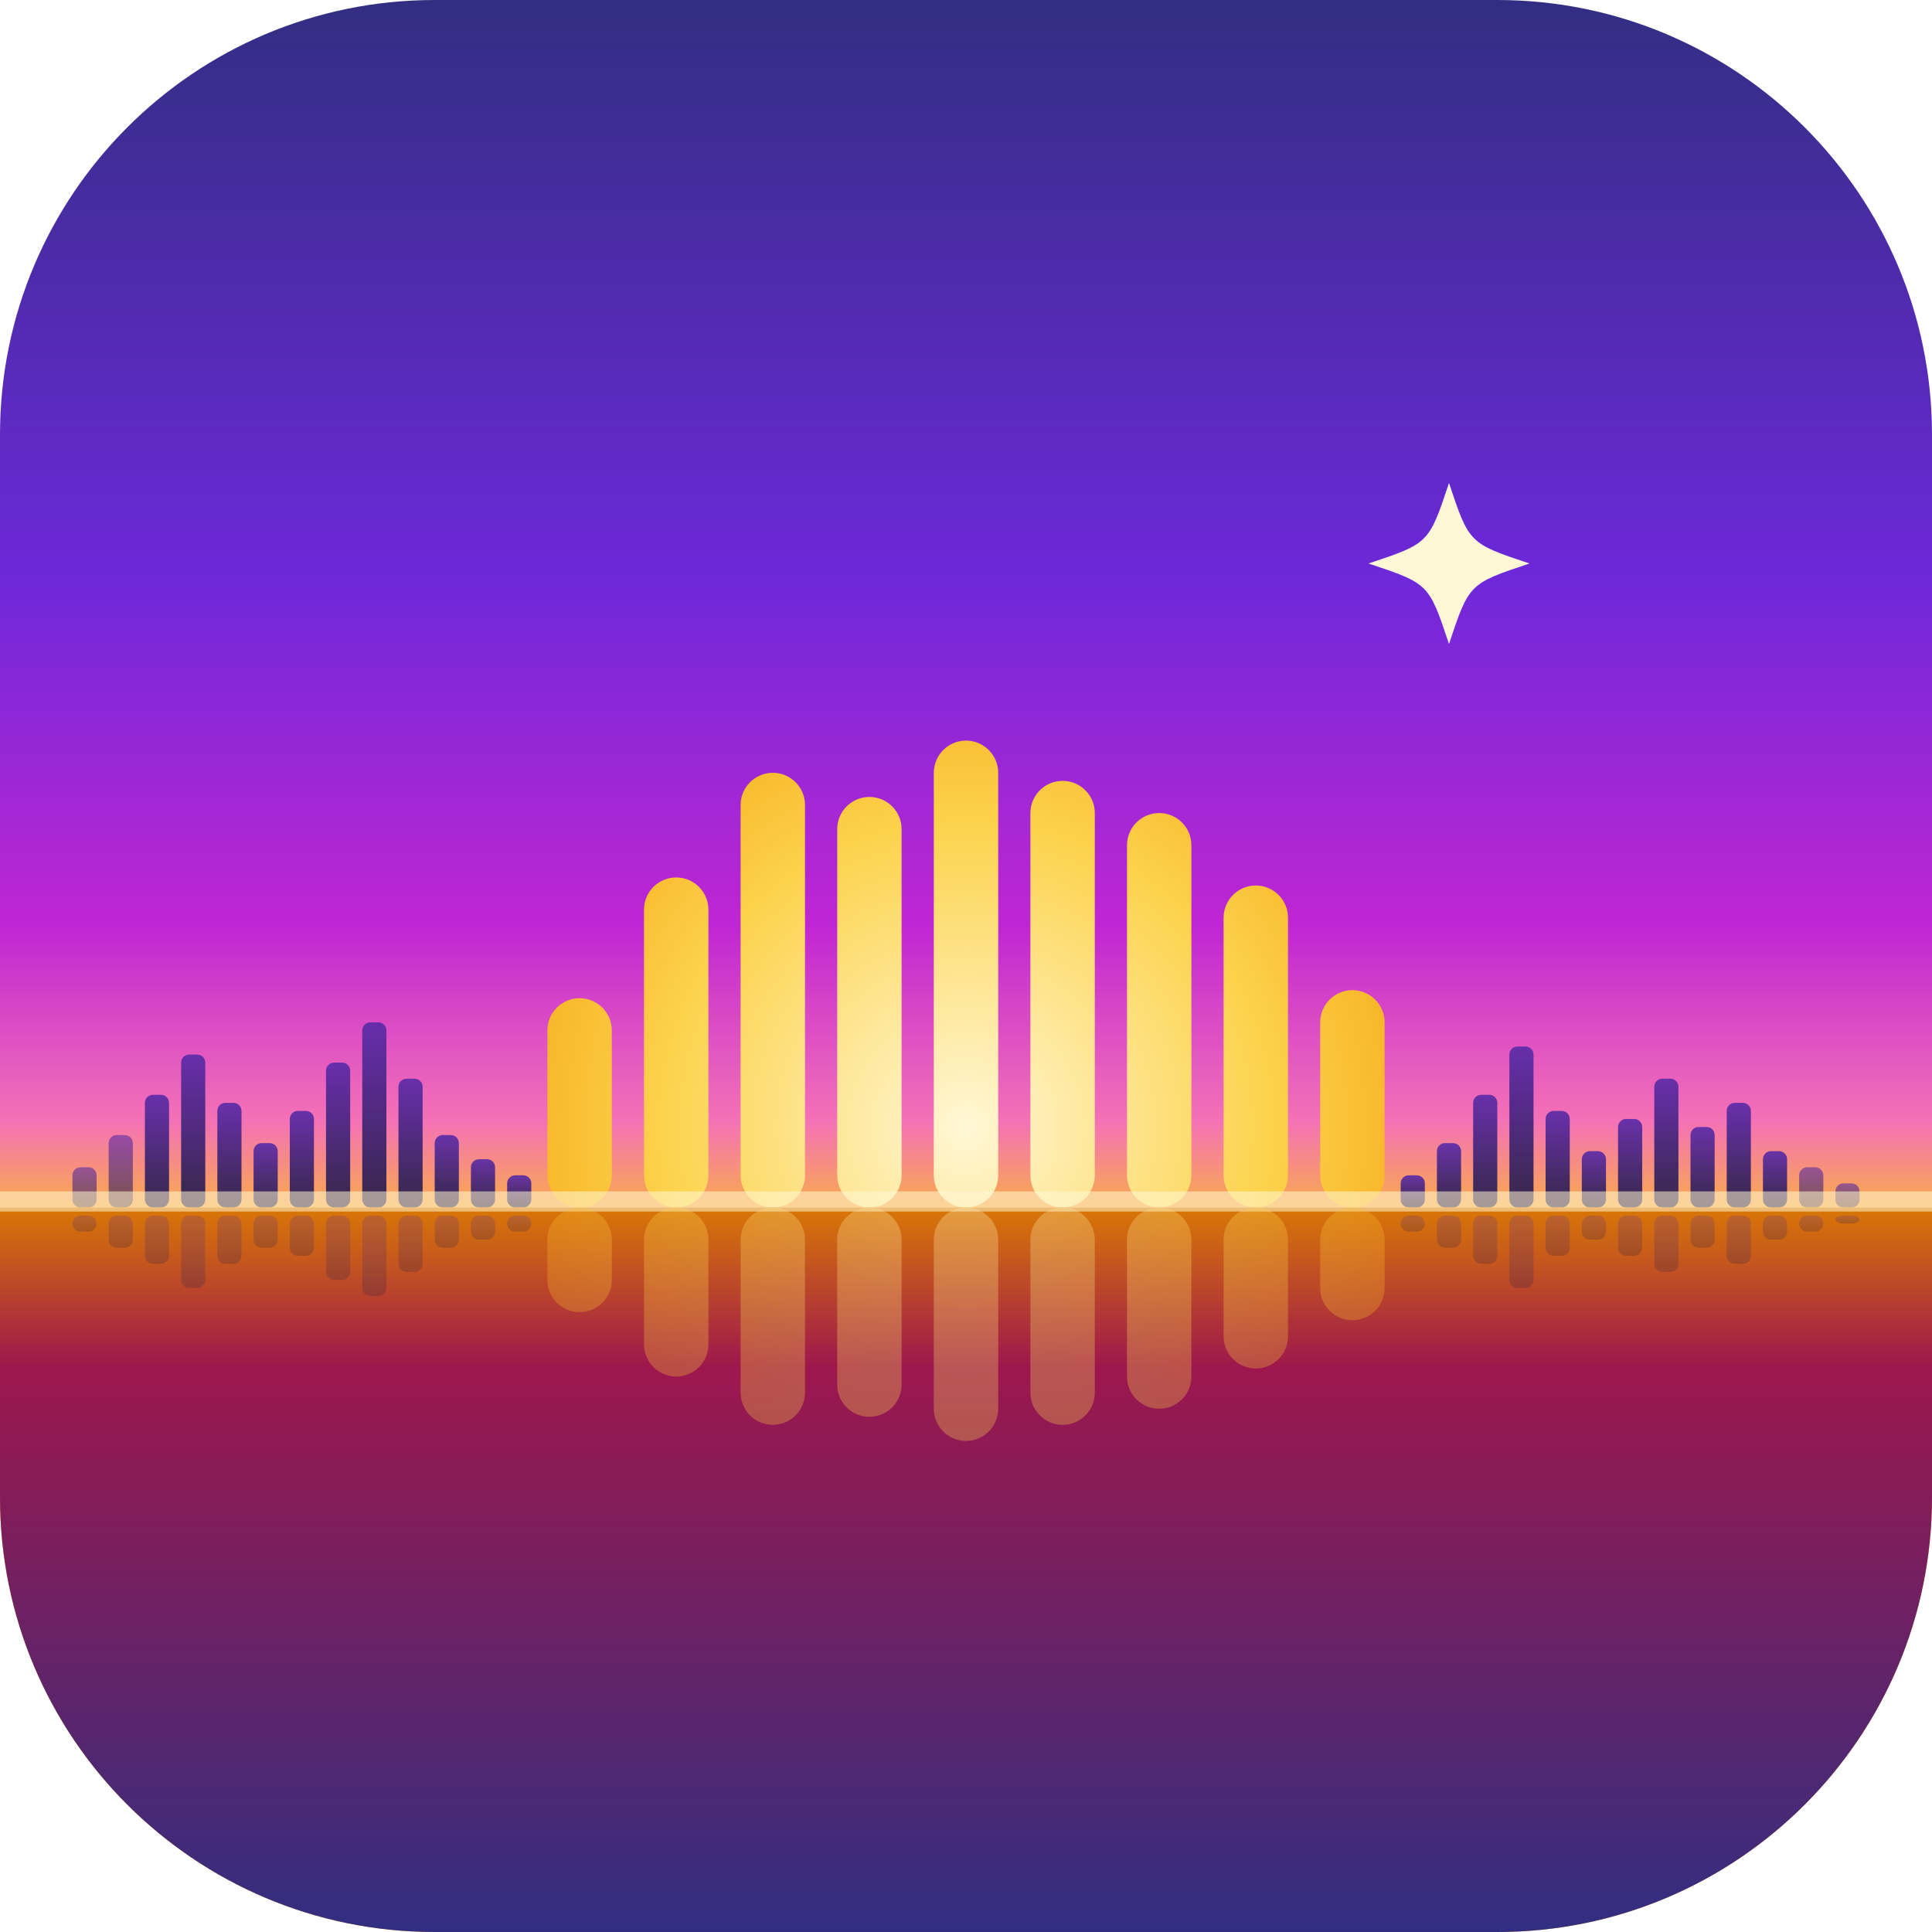
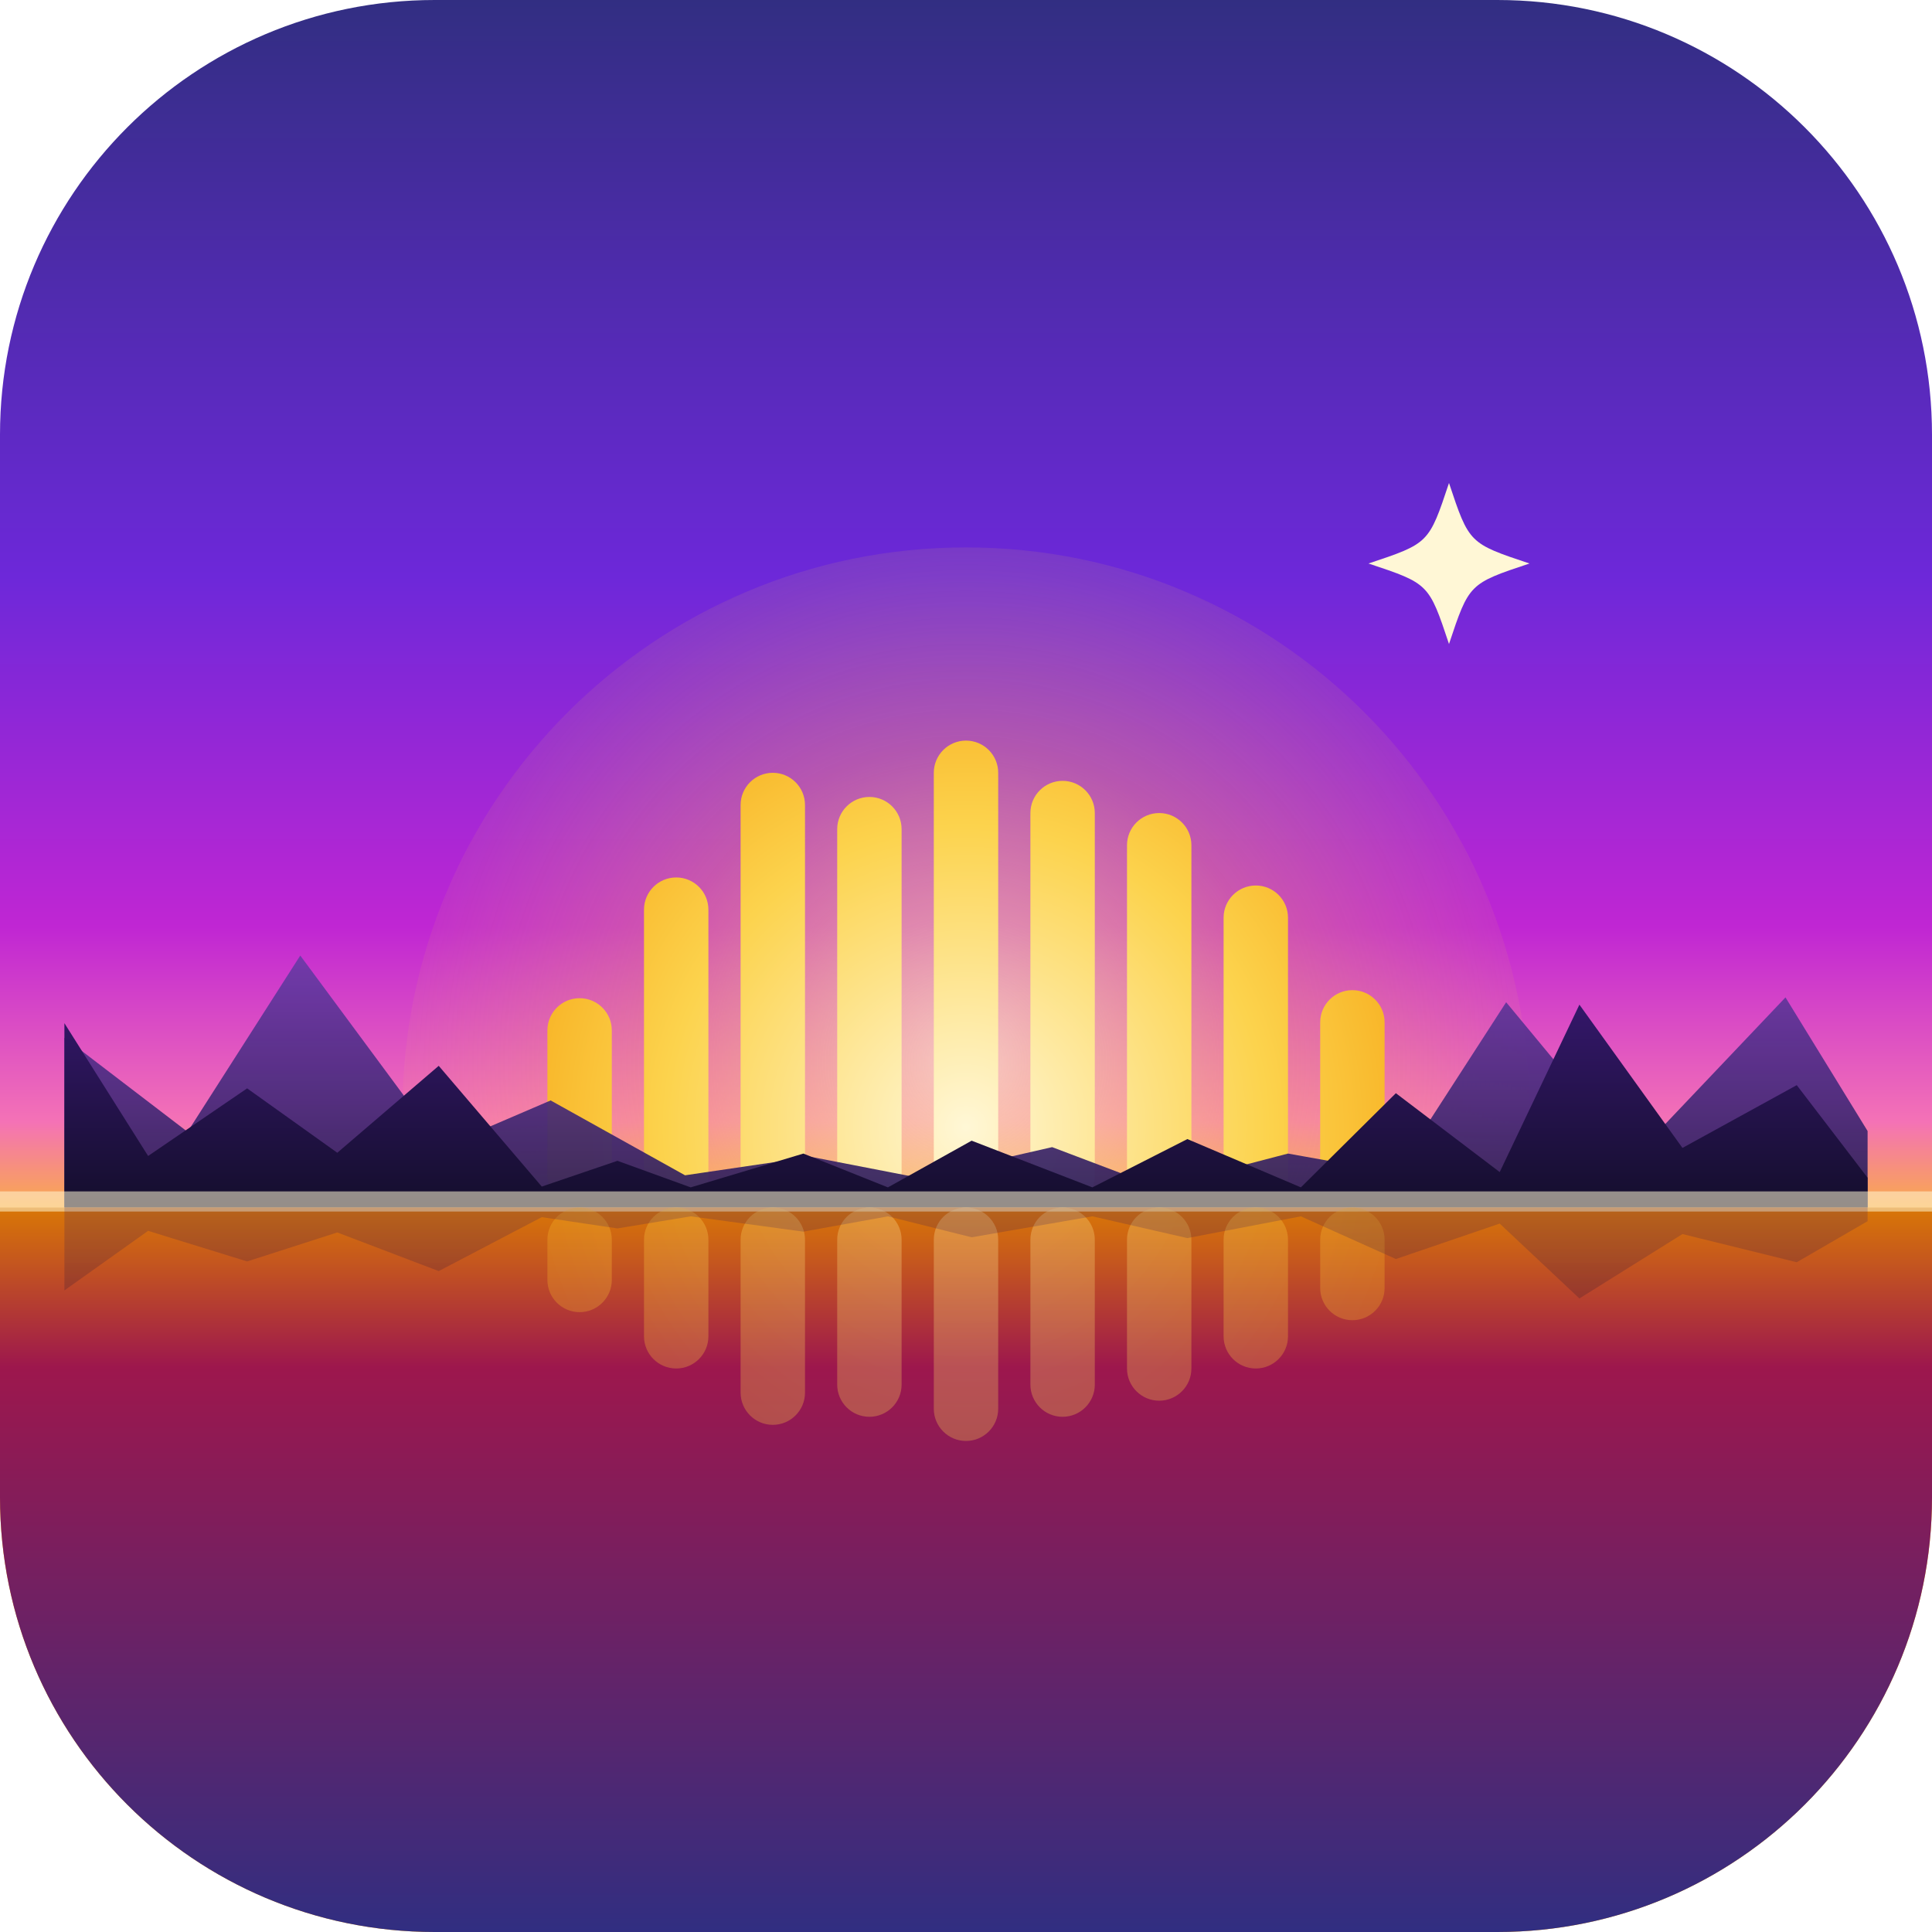
<svg xmlns="http://www.w3.org/2000/svg" viewBox="0 0 240 240" width="240" height="240" role="img" aria-label="Hespera">
  <defs>
    <linearGradient id="hespera-sky" x1="0" y1="0" x2="0" y2="1">
      <stop offset="0" stop-color="#312e81" />
      <stop offset=".30" stop-color="#6d28d9" />
      <stop offset=".48" stop-color="#c026d3" />
      <stop offset=".58" stop-color="#f472b6" />
      <stop offset=".64" stop-color="#fbbf24" />
      <stop offset="1" stop-color="#f59e0b" />
    </linearGradient>
    <linearGradient id="hespera-sea" x1="0" y1="0" x2="0" y2="1">
      <stop offset="0" stop-color="#d97706" />
      <stop offset=".22" stop-color="#9d174d" />
      <stop offset="1" stop-color="#312e81" />
    </linearGradient>
    <radialGradient id="hespera-sun" gradientUnits="userSpaceOnUse" cx="120" cy="140" r="68">
      <stop offset="0" stop-color="#fff7d6" />
      <stop offset=".55" stop-color="#fcd34d" />
      <stop offset="1" stop-color="#f59e0b" />
    </radialGradient>
-     <linearGradient id="hespera-mtn" x1="0" y1="0" x2="0" y2="1">
-       <stop offset="0" stop-color="#5a2aa8" />
-       <stop offset="1" stop-color="#211a48" />
+     <radialGradient id="hespera-glow" gradientUnits="userSpaceOnUse" cx="120" cy="132" r="78">
+       <stop offset="0" stop-color="#fff3c4" stop-opacity=".72" />
+       <stop offset=".5" stop-color="#fcd34d" stop-opacity=".28" />
+       <stop offset="1" stop-color="#fcd34d" stop-opacity="0" />
+     </radialGradient>
+     <linearGradient id="hespera-back" x1="0" y1="0" x2="0" y2="1">
+       <stop offset="0" stop-color="#6b3aa8" />
+       <stop offset="1" stop-color="#2a1d56" />
+     </linearGradient>
+     <linearGradient id="hespera-front" x1="0" y1="0" x2="0" y2="1">
+       <stop offset="0" stop-color="#34176a" />
+       <stop offset="1" stop-color="#140e2c" />
    </linearGradient>
    <clipPath id="hespera-frame">
      <rect width="240" height="240" rx="54" />
    </clipPath>
  </defs>
  <g clip-path="url(#hespera-frame)">
    <rect width="240" height="240" fill="url(#hespera-sky)" />
    <path d="M180,60 C182.5,67.5 182.5,67.5 190,70 C182.5,72.5 182.5,72.5 180,80 C177.5,72.5 177.5,72.5 170,70 C177.5,67.5 177.5,67.5 180,60 Z" fill="#fff7d6" />
-     <g fill="url(#hespera-mtn)" opacity=".6">
-       <rect x="9" y="145" width="3" height="5" rx="1" />
-       <rect x="13.5" y="141" width="3" height="9" rx="1" />
-       <rect x="223.5" y="145" width="3" height="5" rx="1" />
-       <rect x="228" y="147" width="3" height="3" rx="1" />
-     </g>
-     <g fill="url(#hespera-mtn)" opacity=".9">
-       <rect x="18" y="136" width="3" height="14" rx="1" />
-       <rect x="22.5" y="131" width="3" height="19" rx="1" />
-       <rect x="27" y="137" width="3" height="13" rx="1" />
-       <rect x="31.5" y="142" width="3" height="8" rx="1" />
-       <rect x="36" y="138" width="3" height="12" rx="1" />
-       <rect x="40.5" y="132" width="3" height="18" rx="1" />
-       <rect x="45" y="127" width="3" height="23" rx="1" />
-       <rect x="49.5" y="134" width="3" height="16" rx="1" />
-       <rect x="54" y="141" width="3" height="9" rx="1" />
-       <rect x="58.5" y="144" width="3" height="6" rx="1" />
-       <rect x="63" y="146" width="3" height="4" rx="1" />
-     </g>
-     <g fill="url(#hespera-mtn)" opacity=".9">
-       <rect x="174" y="146" width="3" height="4" rx="1" />
-       <rect x="178.5" y="142" width="3" height="8" rx="1" />
-       <rect x="183" y="136" width="3" height="14" rx="1" />
-       <rect x="187.5" y="130" width="3" height="20" rx="1" />
-       <rect x="192" y="138" width="3" height="12" rx="1" />
-       <rect x="196.5" y="143" width="3" height="7" rx="1" />
-       <rect x="201" y="139" width="3" height="11" rx="1" />
-       <rect x="205.5" y="134" width="3" height="16" rx="1" />
-       <rect x="210" y="140" width="3" height="10" rx="1" />
-       <rect x="214.5" y="137" width="3" height="13" rx="1" />
-       <rect x="219" y="143" width="3" height="7" rx="1" />
-     </g>
+     <circle cx="120" cy="138" r="70" fill="url(#hespera-glow)" />
    <g fill="url(#hespera-sun)">
      <rect x="68" y="124" width="8" height="26" rx="4" />
      <rect x="80" y="109" width="8" height="41" rx="4" />
      <rect x="92" y="96" width="8" height="54" rx="4" />
      <rect x="104" y="99" width="8" height="51" rx="4" />
      <rect x="116" y="92" width="8" height="58" rx="4" />
      <rect x="128" y="97" width="8" height="53" rx="4" />
      <rect x="140" y="101" width="8" height="49" rx="4" />
      <rect x="152" y="110" width="8" height="40" rx="4" />
      <rect x="164" y="123" width="8" height="27" rx="4" />
    </g>
+     <polygon points="8,150.0 8.0,128.9 23.3,140.6 37.3,118.7 54.9,142.5 68.4,136.7 85.1,146.0 100.7,143.7 114.1,146.3 130.7,142.5 143.9,147.5 160.0,143.3 173.4,145.7 187.1,124.5 203.0,143.7 221.8,123.9 232.0,140.5 232,150.0" fill="url(#hespera-back)" opacity=".92" />
+     <polygon points="8,150.0 8.0,127.1 18.4,143.6 30.7,135.2 41.9,143.2 54.5,132.4 67.3,147.4 76.7,144.2 85.8,147.5 99.8,143.3 110.3,147.5 120.7,141.7 135.7,147.5 147.5,141.5 161.6,147.5 173.4,135.8 186.3,145.6 196.2,124.8 209.0,142.6 223.2,134.8 232.0,146.3 232,150.0" fill="url(#hespera-front)" />
    <rect x="0" y="150" width="240" height="90" fill="url(#hespera-sea)" />
    <rect x="0" y="148" width="240" height="2.5" fill="#fff7d6" opacity=".55" />
-     <g fill="url(#hespera-mtn)" opacity=".22">
-       <rect x="9" y="151" width="3" height="2" rx="1" />
-       <rect x="13.5" y="151" width="3" height="4" rx="1" />
-       <rect x="18" y="151" width="3" height="6" rx="1" />
-       <rect x="22.5" y="151" width="3" height="9" rx="1" />
-       <rect x="27" y="151" width="3" height="6" rx="1" />
-       <rect x="31.5" y="151" width="3" height="4" rx="1" />
-       <rect x="36" y="151" width="3" height="5" rx="1" />
-       <rect x="40.5" y="151" width="3" height="8" rx="1" />
-       <rect x="45" y="151" width="3" height="10" rx="1" />
-       <rect x="49.5" y="151" width="3" height="7" rx="1" />
-       <rect x="54" y="151" width="3" height="4" rx="1" />
-       <rect x="58.5" y="151" width="3" height="3" rx="1" />
-       <rect x="63" y="151" width="3" height="2" rx="1" />
-       <rect x="174" y="151" width="3" height="2" rx="1" />
-       <rect x="178.5" y="151" width="3" height="4" rx="1" />
-       <rect x="183" y="151" width="3" height="6" rx="1" />
-       <rect x="187.5" y="151" width="3" height="9" rx="1" />
-       <rect x="192" y="151" width="3" height="5" rx="1" />
-       <rect x="196.5" y="151" width="3" height="3" rx="1" />
-       <rect x="201" y="151" width="3" height="5" rx="1" />
-       <rect x="205.5" y="151" width="3" height="7" rx="1" />
-       <rect x="210" y="151" width="3" height="4" rx="1" />
-       <rect x="214.5" y="151" width="3" height="6" rx="1" />
-       <rect x="219" y="151" width="3" height="3" rx="1" />
-       <rect x="223.5" y="151" width="3" height="2" rx="1" />
-       <rect x="228" y="151" width="3" height="1" rx="1" />
-     </g>
-     <g fill="url(#hespera-sun)" opacity=".32">
+     <g fill="url(#hespera-sun)" opacity=".30">
      <rect x="68" y="150" width="8" height="13" rx="4" />
-       <rect x="80" y="150" width="8" height="21" rx="4" />
+       <rect x="80" y="150" width="8" height="20" rx="4" />
      <rect x="92" y="150" width="8" height="27" rx="4" />
      <rect x="104" y="150" width="8" height="26" rx="4" />
      <rect x="116" y="150" width="8" height="29" rx="4" />
-       <rect x="128" y="150" width="8" height="27" rx="4" />
-       <rect x="140" y="150" width="8" height="25" rx="4" />
+       <rect x="128" y="150" width="8" height="26" rx="4" />
+       <rect x="140" y="150" width="8" height="24" rx="4" />
      <rect x="152" y="150" width="8" height="20" rx="4" />
      <rect x="164" y="150" width="8" height="14" rx="4" />
    </g>
+     <polygon points="8,150.0 8.0,160.3 18.4,152.9 30.7,156.7 41.9,153.1 54.5,157.9 67.3,151.2 76.7,152.6 85.8,151.1 99.8,153.0 110.3,151.1 120.7,153.7 135.7,151.1 147.5,153.8 161.6,151.1 173.4,156.4 186.3,152.0 196.2,161.3 209.0,153.3 223.2,156.8 232.0,151.7 232,150.0" fill="url(#hespera-front)" opacity=".2" />
  </g>
</svg>
